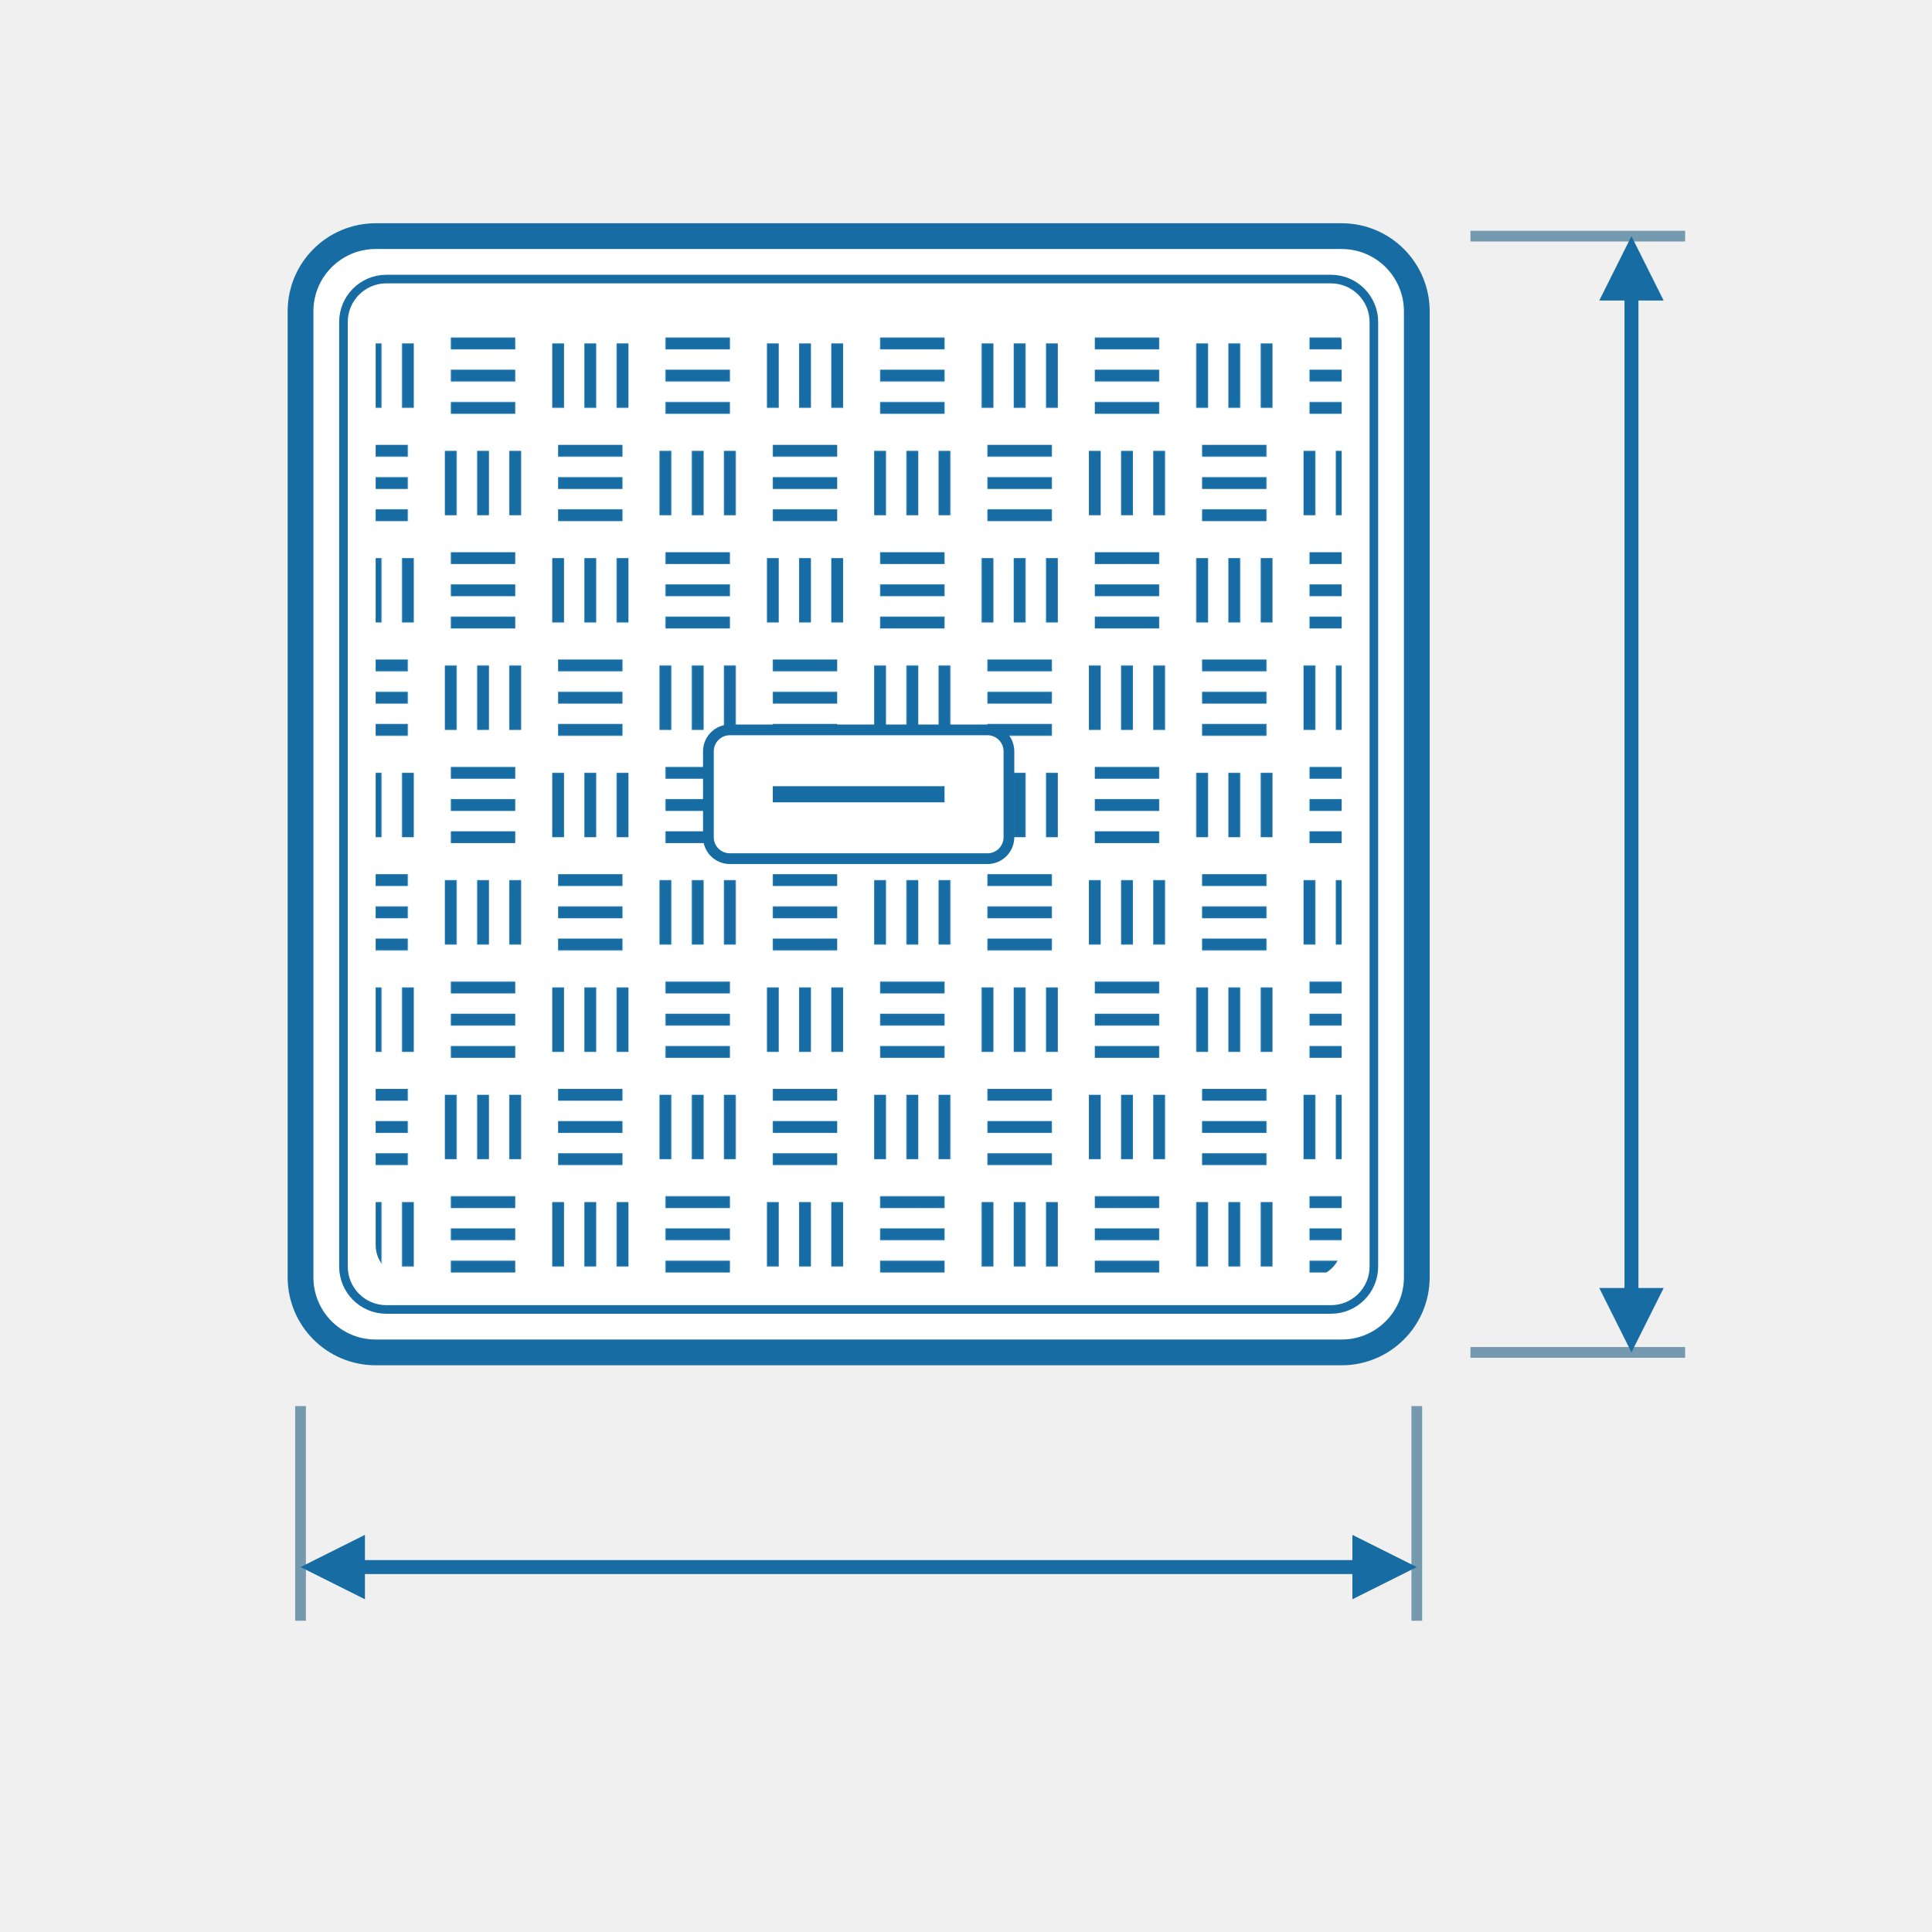
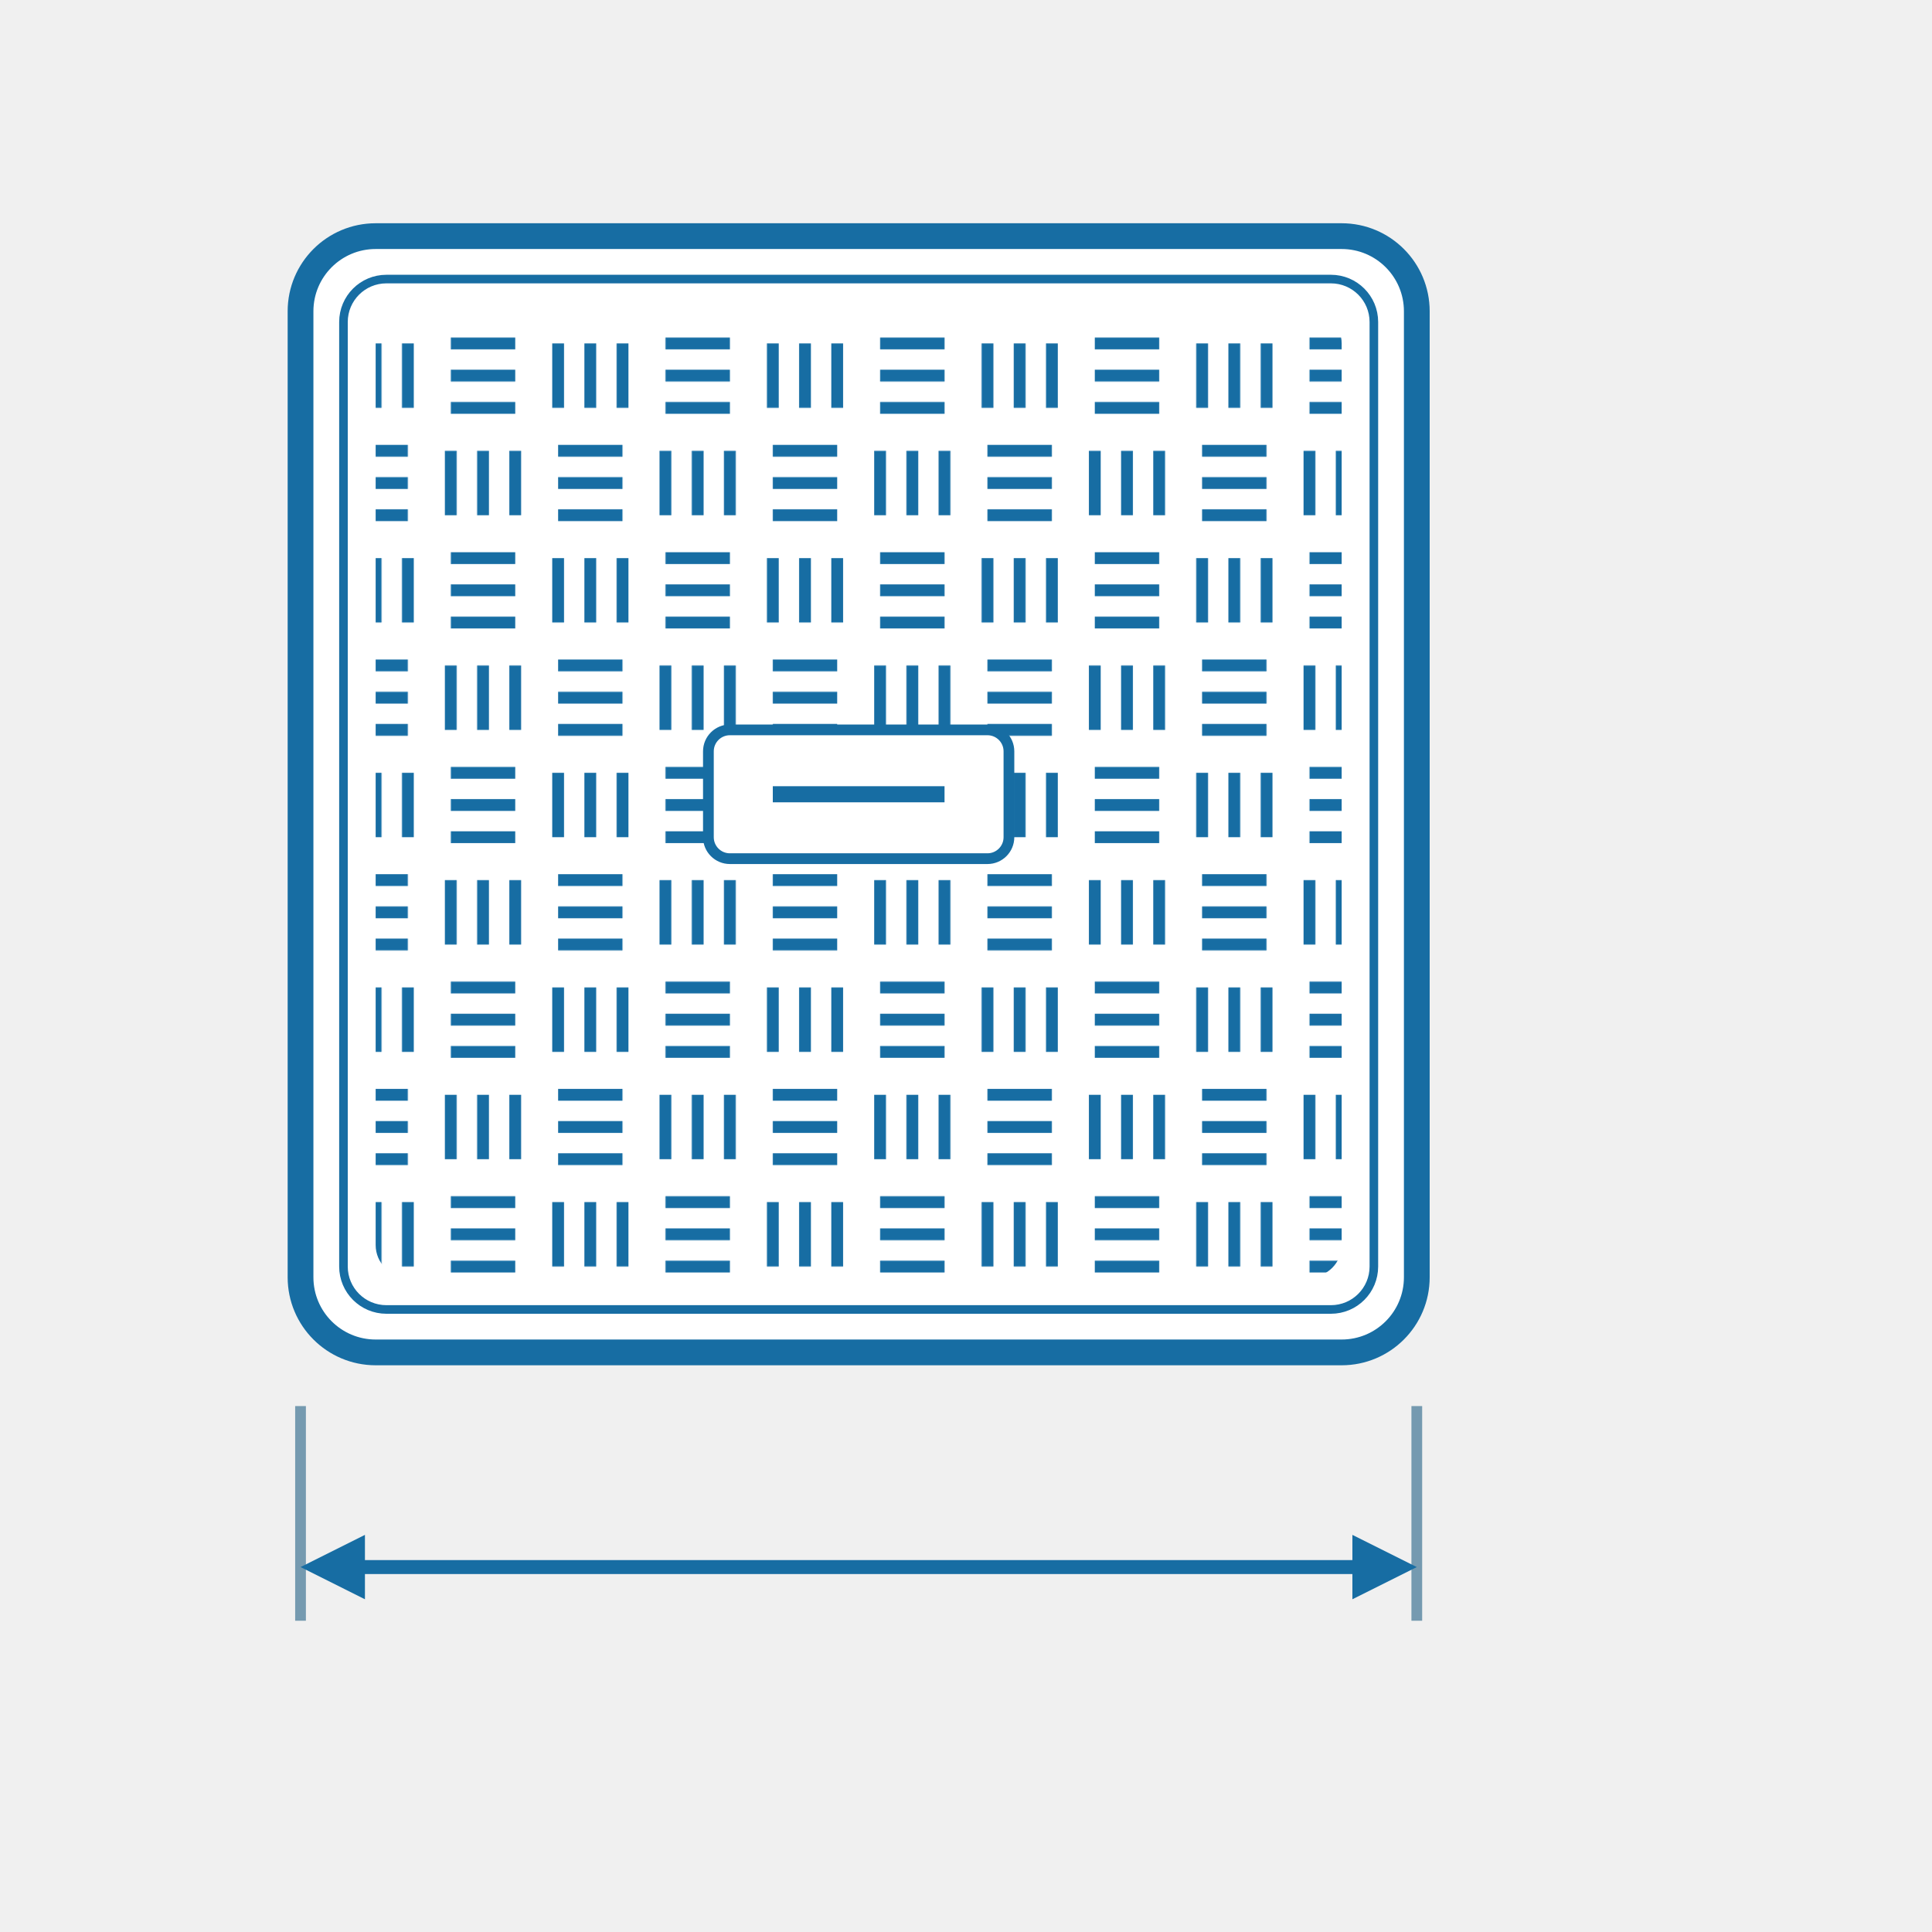
<svg xmlns="http://www.w3.org/2000/svg" viewBox="0 0 180 180">
  <defs>
    <pattern id="weave" width="20" height="20" patternUnits="userSpaceOnUse">
      <path d="M2 2v6m3-6v6m3-6v6M12 2h6m-6 3h6m-6 3h6M2 12h6m-6 3h6m-6 3h6M12 12v6m3-6v6m3-6v6" fill="none" stroke="#176da3" stroke-width="1.1" />
    </pattern>
  </defs>
  <rect x="28" y="22" width="104" height="104" rx="7" fill="#fff" stroke="#176da3" stroke-width="2.4" />
  <rect x="32" y="26" width="96" height="96" rx="4" fill="none" stroke="#176da3" stroke-width=".8" />
  <rect x="35" y="29" width="90" height="90" rx="3" fill="url(#weave)" />
  <rect x="66.0" y="68.0" width="28" height="12" rx="2" fill="white" stroke="#176da3" stroke-width="1" />
  <path d="M72.0 74.0h16" stroke="#176da3" stroke-width="1.5" />
  <g fill="none" stroke="#759ab0" stroke-width="1">
-     <path d="M28 131V151M132 131V151M137 22H157M137 126H157" />
+     <path d="M28 131V151M132 131V151" />
  </g>
  <g fill="none" stroke="#176da3" stroke-width="1.3">
-     <path d="M33 146H127M152 27V121" />
+     <path d="M33 146H127" />
  </g>
  <g fill="#176da3">
-     <path d="M28 146l6-3v6zM132 146l-6-3v6zM152 22l-3 6h6zM152 126l-3-6h6z" />
+     <path d="M28 146l6-3v6zM132 146l-6-3v6z" />
  </g>
</svg>
